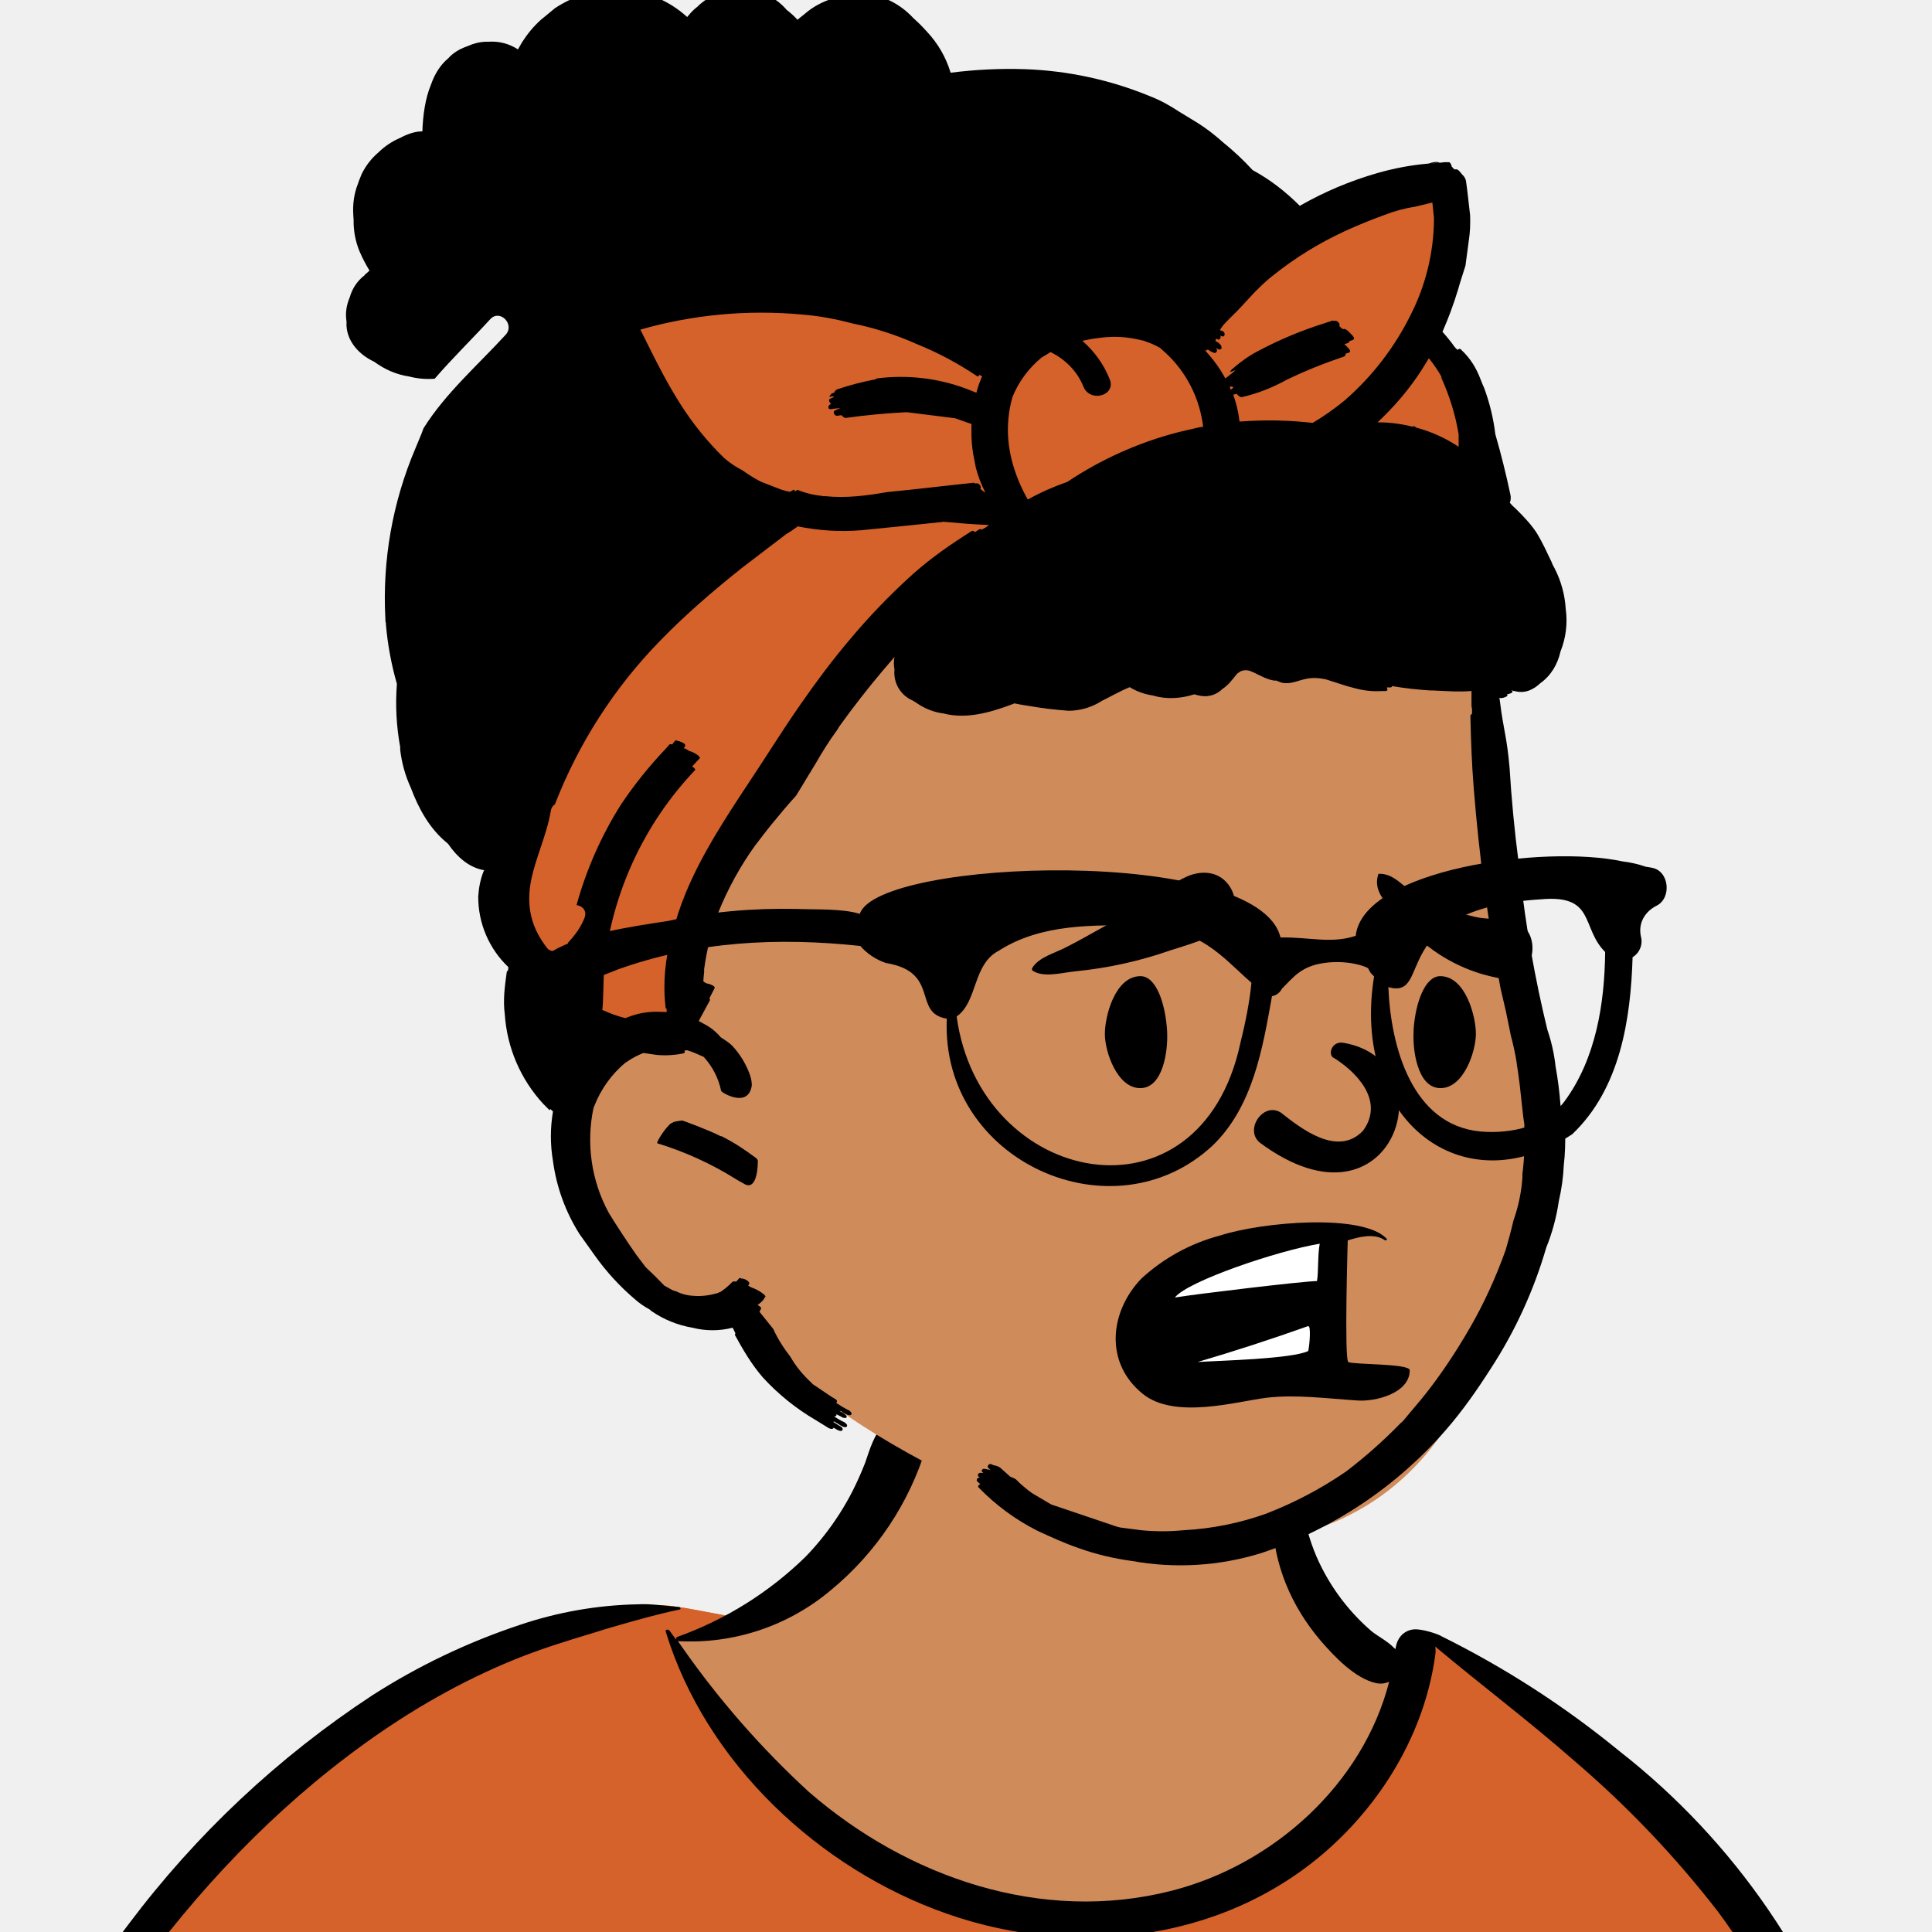
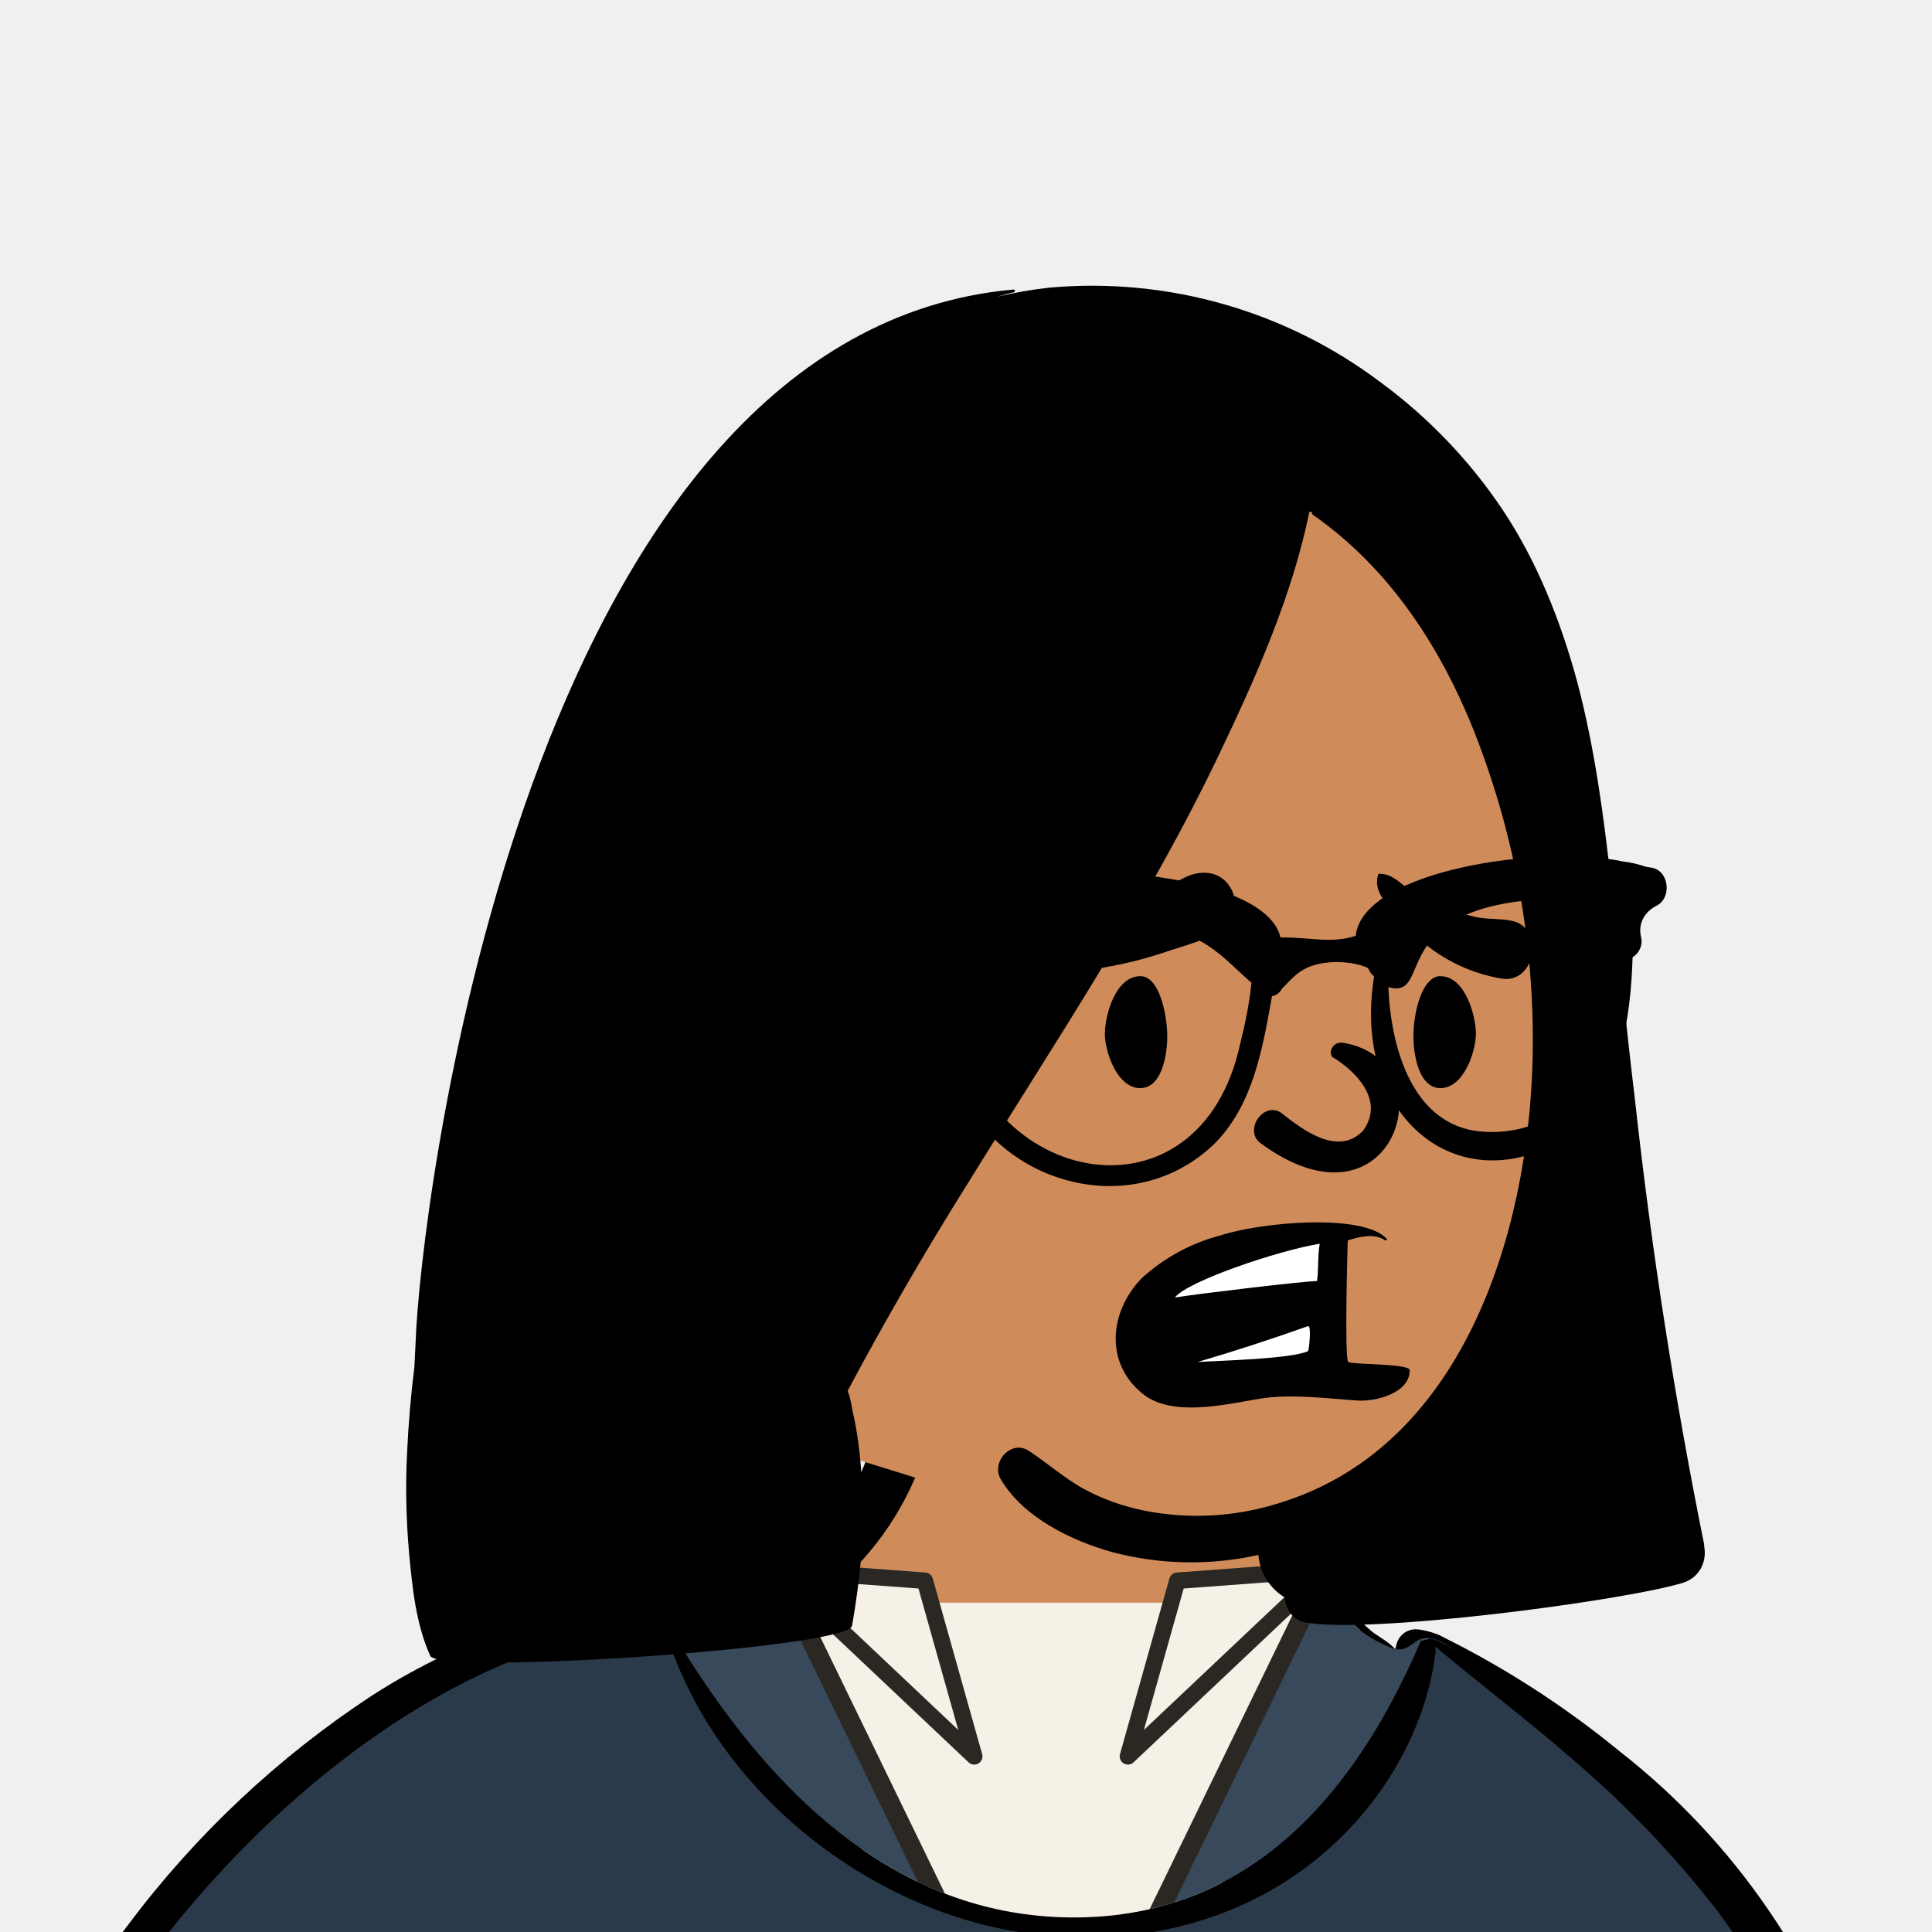
<svg xmlns="http://www.w3.org/2000/svg" viewBox="0 0 704 704" fill="none" shape-rendering="auto" width="512" height="512">
  <mask id="viewboxMask">
    <rect width="704" height="704" rx="0" ry="0" x="0" y="0" fill="#fff" />
  </mask>
  <g mask="url(#viewboxMask)">
    <g fill-rule="evenodd" clip-rule="evenodd">
      <path d="M705.3 1074a2351.1 2351.1 0 0 1-15.6-101c-1-7.7-2.5-16.4 2.7-22 7.3-8 14-14.8 14.8-26.2.8-10.7-2.8-22.4-5-32.8a809.4 809.4 0 0 0-17.3-64.7c-6.6-21.7-13.9-43.2-21.3-64.6-6.9-20-13.5-40.3-22.5-59.5-17-36.5-46-63.5-81.6-81.6-9-4.5-27-20.5-36.3-24-8.5-3.4-8.5 6.3-16.9 2.6-6.7-2.9-13-6.7-16.7-13.2-4-7-14.3-16.9-15.9-25-3.3-17.4.3-32.2-12-45.3a90 90 0 0 0-41.1-23.8c-33.7-9.3-78.5-2.8-98.8 28.5-9.7 14.9-13 33-26.2 45.1-11.4 10.7-8.8 18-23.6 23.4-.9.3-23.6-4.5-24.4-4.2-16.2-3.5-31.7 6.2-46.5 11.8a325.4 325.4 0 0 0-63 32.3 399.2 399.2 0 0 0-102.3 98.5 482.5 482.5 0 0 0-76.4 161c-1.7 6.4-3.5 13-1.5 19.4 1.7 5.3 5.4 9.2 9.8 12.4 6 4.3 18 7 17.7 15.7-.1 6.6-2.4 13.5-3.5 20-1.3 7.7-2.3 15.5-3.4 23.2-4.8 35.4-8.6 71-10.3 106.6a920 920 0 0 0-.5 106c.1 2.3.8 4.5 2 6.2-1 .4-1.2 2.4.1 2.7l2.7.5a12 12 0 0 0 7 2.4l5.5.2c19.3 4 38.6 7.9 58.1 10.8 23.8 3.5 47.6 6.3 71.5 8.7 49.2 4.8 98 3.2 147.1.6a1877 1877 0 0 1 147.4-2c49.2 1.4 98.4 3.5 147.6 4.4 55 1 110-.5 164.8-5 7.5-.5 12.2-6.5 10.7-14-8.9-44.7-19-89.1-27-134Z" fill="#d08b5b" />
-       <path d="m201 597.5 1.2-.4c14.5-5.7 29.6-14.8 45.4-11.4.5-.2 10.8 1.9 17.9 3.2l-6.7 7L247 598c40.7 67.1 88.8 100.7 144.3 100.7 55.5 0 97.7-33.6 126.4-100.7l4-1c.4 0 1 .2 1.5.4 9.3 3.6 27.4 19.6 36.3 24.1 35.6 18 64.5 45 81.6 81.6 8.7 18.6 15.2 38 21.8 57.5l.7 2c7.4 21.4 14.7 43 21.3 64.6 6.3 20.4 12 41 16.6 61.8l.7 2.9c2.2 10.4 5.8 22 5 32.8a29 29 0 0 1-3 10.7l-80.4 29 38.4 261.3c-35.1 1.5-70.3 2-105.5 1.3-49.2-.9-98.4-3-147.6-4.3-47.7-1.2-95.3-.7-143 1.7l-12 .6a946.3 946.3 0 0 1-139.5-1l-3.1-.3v-38.3l16.3-212.9-83-15.6-81.3-39.5a21.7 21.7 0 0 1-5.6-8.8c-1.9-6-.5-12 1-18l.5-1.3a492.8 492.8 0 0 1 76.4-161A399.3 399.3 0 0 1 138 629.7c19.8-13 40.9-23.9 63-32.3Z" fill="#d4622a" />
+       <path d="m201 597.5 1.2-.4c14.5-5.7 29.6-14.8 45.4-11.4.5-.2 10.8 1.9 17.9 3.2l-6.7 7L247 598c40.7 67.1 88.8 100.7 144.3 100.7 55.5 0 97.7-33.6 126.4-100.7l4-1c.4 0 1 .2 1.5.4 9.3 3.6 27.4 19.6 36.3 24.1 35.6 18 64.5 45 81.6 81.6 8.7 18.6 15.2 38 21.8 57.5l.7 2c7.4 21.4 14.7 43 21.3 64.6 6.3 20.4 12 41 16.6 61.8l.7 2.9c2.2 10.4 5.8 22 5 32.8a29 29 0 0 1-3 10.7l-80.4 29 38.4 261.3c-35.1 1.5-70.3 2-105.5 1.3-49.2-.9-98.4-3-147.6-4.3-47.7-1.2-95.3-.7-143 1.7l-12 .6a946.3 946.3 0 0 1-139.5-1l-3.1-.3v-38.3l16.3-212.9-83-15.6-81.3-39.5a21.7 21.7 0 0 1-5.6-8.8c-1.9-6-.5-12 1-18l.5-1.3a492.8 492.8 0 0 1 76.4-161A399.3 399.3 0 0 1 138 629.7c19.8-13 40.9-23.9 63-32.3Z" fill="#2b3a4a" />
      <path d="M232.2 584.6c5.1-.3 10.3.6 15.4 1 .4.1.6.8 0 .9-9 1.9-18 4.5-26.9 7.1l-3.8 1.2c-10 3-19.8 6-29.6 10-19.4 7.9-37.8 18.5-54.8 30.8C67.2 682.8 20 754.3-9.9 828.3a526 526 0 0 0-24.3 77c-.4 1.6-2 5.4-1 7 .7 1.3 3.6 2.1 5 2.9l4.5 2.3 25.2 12.9 2.3 1.1c38 18.6 78.4 34.4 121 35.5l.4-3.7a342 342 0 0 1 9.9-60c.3-1 1.6-.6 1.7.3 3 23.1 2 46.4 1 69.7-1.8 41-4.3 82.2-6.5 123.3-1.2 20.6-2.6 41-3.9 61.7-1.3 20.5-1.7 41.6-4.7 62-.6 4.6-6 7-10 6.6-4.4-.5-7.9-4.5-8-9 0-11.9 1.5-24 2.4-35.8l2.5-33.8c3.1-41.1 6.8-82.2 10.2-123.3a4771 4771 0 0 1 3.8-43.7C76.4 979.8 34.2 963-6.1 943.5c-.6 13.2-2 26.5-3.4 39.6-3.8 36.8-7.1 73.6-9.6 110.5a2254.2 2254.2 0 0 0-4.2 92.7l-.2 7c0 4.4-.5 8.5-4.3 11.7-3.7 3.3-8.9 3.5-12.6 0-5-4.6-4.2-10.9-4-17.1a1675.6 1675.6 0 0 1 1.8-47.2 1321 1321 0 0 1 10.5-109.5l2-14c3.5-26 7.5-52.7 15.5-77.9-3.1-1.5-6.2-3-9.3-4.7-5.5-2.7-11.2-5.4-16.6-8.4-4.2-2.5-7.9-5.8-9-10.8-1.4-5.5.6-11.5 2-16.9v-.4a502 502 0 0 1 26.6-80 523.2 523.2 0 0 1 67.8-117 353.8 353.8 0 0 1 88.7-83.3 239 239 0 0 1 53.8-25.7 142.6 142.6 0 0 1 42.8-7.5Zm90.1-66c6-6.5 18.1.2 15.2 8.8a108.2 108.2 0 0 1-34.7 52A79.4 79.4 0 0 1 247 598l1.7 2.4a321.1 321.1 0 0 0 46.1 52.6c36 31.2 84.8 48 132 36 37.1-9.4 69.8-38.8 79.4-76.2-1.3.6-3 .9-4.8.5-7.7-1.7-15.3-9.8-20.3-15.6-5.3-6.3-9.5-13-12.6-20.7-5.6-14-7.4-32.1.3-45.7 1-1.7 3-.7 3.3 1l.3 2.5c1.5 12.7 3.3 25 9.3 36.6a76 76 0 0 0 18.2 23.1c2.6 2 5.8 3.6 8.1 6l.5.4c.6-5 4.1-7.3 7.6-7.2 3.3.2 7.3 1.6 8.8 2.3l.1.1a341 341 0 0 1 65.1 42 259 259 0 0 1 88.4 129c7.5 25.3 11.8 51.4 16.3 77.4l2.8 16c4.2 23.9 8.9 48.4 18.4 70.7 2.5 5.7.6 11.1-5.5 13.4A1493 1493 0 0 1 688 953c3.7 16 6 32.5 8.7 48.5 6 34.1 13.2 68 19.4 102 3.2 17.5 6.1 35 9.3 52.3l4.7 25.2 2.4 13.6.1.7c.5 2.4 1 4.9.4 7.3-.8 2.7-2.9 4.6-4.8 6.6-1.6 1.6-3.8 1.6-5.7.7l-.7-.3c-3.4-1.6-6-3.2-7.3-7-.7-2.5-1-5.2-1.5-7.7a3535.6 3535.6 0 0 1-7.8-43.6l-1.6-9.1c-5.2-31.4-10.2-62.9-12.8-94.5-1-14-2.3-28.1-3.5-42.2l-.9-10.5c-1.1-13.3-2.5-27-2.7-40.5l-4.5 1.6L657 964c-5.5 2-12.5 6-18.4 5.2-2.9-.3-5-1.2-6.8-2.9 2 28.8 4.8 57.4 8.5 86a1965.7 1965.7 0 0 0 22 135c.6 3.2 1.4 6.4 1.9 9.6.5 3.7-.5 5.9-2.5 9-1.7 2.4-5 3.7-7.8 2-3.6-2.3-5.5-4.3-6.5-8.4-1-3.7-1.6-7.6-2.3-11.4a1654.2 1654.2 0 0 1-11.4-65.2c-7.8-52-12.7-104.4-15.2-156.8a1388 1388 0 0 1-1.4-77.8c0-13.3.5-26.6 1.4-39.9 1-13.4 3-26.5 4.8-39.8 0-.5.7-.5.7 0 .8 14.9 2.1 29.8 2.8 44.7.6 14.3.9 28.5 1.4 42.8.6 18.7 1.5 37.5 2.7 56.2a9.6 9.6 0 0 1 8.5-3.1c4.7-1 9.7-3.4 14.1-5l16.8-5.5 26.4-8.7a679 679 0 0 1-18-80.8l-2-12.3c-4-24.2-8.5-48.5-15.8-72a229.8 229.8 0 0 0-34.8-68.2 370.2 370.2 0 0 0-52.7-55.3C557 627 539.7 614 523 600c.1.9.2 2 0 3-3.5 25.9-17 50-35.8 67.9-37.7 36-93.6 43.4-142 26.5-46.7-16.3-88-55-102.6-102.8-.3-.8.8-1 1.3-.5l2.4 3.3c0-.4.2-.9.7-1a129 129 0 0 0 46.6-29.2 100.2 100.2 0 0 0 21.3-33.3l.4-1c1.7-5 3.2-10.2 7-14.2Z" fill="#000" />
+       <clipPath id="torsoclip" clip-rule="nonzero">
+         <path d="m201 597.5 1.2-.4c14.5-5.7 29.6-14.8 45.4-11.4.5-.2 10.8 1.9 17.9 3.2l-6.7 7L247 598c40.7 67.1 88.8 100.7 144.3 100.7 55.5 0 97.7-33.6 126.4-100.7l4-1c.4 0 1 .2 1.5.4 9.3 3.6 27.4 19.6 36.3 24.1 35.6 18 64.5 45 81.6 81.6 8.7 18.6 15.2 38 21.8 57.5l.7 2c7.4 21.4 14.7 43 21.3 64.6 6.3 20.4 12 41 16.6 61.8l.7 2.9c2.2 10.4 5.8 22 5 32.8a29 29 0 0 1-3 10.7l-80.4 29 38.4 261.3c-35.1 1.5-70.3 2-105.5 1.3-49.2-.9-98.4-3-147.6-4.3-47.7-1.2-95.3-.7-143 1.7l-12 .6a946.3 946.3 0 0 1-139.5-1l-3.1-.3v-38.3l16.3-212.9-83-15.6-81.3-39.5a21.7 21.7 0 0 1-5.6-8.8c-1.9-6-.5-12 1-18l.5-1.3a492.8 492.8 0 0 1 76.4-161A399.3 399.3 0 0 1 138 629.7c19.8-13 40.9-23.9 63-32.3Z" />
+         <path d="M705.3 1074a2351.1 2351.1 0 0 1-15.6-101c-1-7.7-2.5-16.4 2.7-22 7.3-8 14-14.8 14.8-26.2.8-10.7-2.8-22.4-5-32.8a809.4 809.4 0 0 0-17.3-64.7c-6.6-21.7-13.9-43.2-21.3-64.6-6.9-20-13.5-40.3-22.5-59.5-17-36.5-46-63.5-81.6-81.6-9-4.5-27-20.5-36.3-24-8.5-3.4-8.5 6.3-16.9 2.6-6.7-2.9-13-6.7-16.7-13.2-4-7-14.3-16.9-15.9-25-3.3-17.4.3-32.2-12-45.3a90 90 0 0 0-41.1-23.8c-33.7-9.3-78.5-2.8-98.8 28.5-9.7 14.9-13 33-26.2 45.1-11.4 10.7-8.8 18-23.6 23.4-.9.3-23.6-4.5-24.4-4.2-16.2-3.5-31.7 6.2-46.5 11.8a325.4 325.4 0 0 0-63 32.3 399.2 399.2 0 0 0-102.3 98.5 482.5 482.5 0 0 0-76.4 161c-1.7 6.4-3.5 13-1.5 19.4 1.7 5.3 5.4 9.2 9.8 12.4 6 4.3 18 7 17.7 15.7-.1 6.6-2.4 13.5-3.5 20-1.3 7.7-2.3 15.5-3.4 23.2-4.8 35.4-8.6 71-10.3 106.6a920 920 0 0 0-.5 106c.1 2.3.8 4.5 2 6.2-1 .4-1.2 2.4.1 2.7l2.7.5a12 12 0 0 0 7 2.4l5.5.2c19.3 4 38.6 7.9 58.1 10.8 23.8 3.5 47.6 6.3 71.5 8.7 49.2 4.8 98 3.2 147.1.6a1877 1877 0 0 1 147.4-2c49.2 1.4 98.4 3.5 147.6 4.4 55 1 110-.5 164.8-5 7.5-.5 12.2-6.5 10.7-14-8.9-44.7-19-89.1-27-134Z" />
+       </clipPath>
+       <g clip-path="url(#torsoclip)">
+         <polygon points="265,584 501,584 383,800" fill="#F6F1E7" />
+         <polygon points="223,574 287,580 389,790 389,840" fill="#37495B" stroke="#2B2823" stroke-width="7" stroke-linejoin="round" />
+         <polygon points="543,574 479,580 377,790 377,840" fill="#37495B" stroke="#2B2823" stroke-width="7" stroke-linejoin="round" />
+         <polygon points="283,572 337,576 355,640" fill="#F6F1E7" stroke="#2B2823" stroke-width="6" stroke-linejoin="round" />
+         <polygon points="483,572 429,576 411,640" fill="#F6F1E7" stroke="#2B2823" stroke-width="6" stroke-linejoin="round" />
+       </g>
    </g>
    <g transform="matrix(.99789 0 0 1 156 62)">
      <g fill-rule="evenodd" clip-rule="evenodd">
-         <path d="M120.4 26.5c63-3.4 118.9-21.1 163.2 18.5 0 0 71.8-53.6 83.8-33.2 8 13.7-3.1 32-.2 49 19.5 33 18.4 89.2 19.5 102.4 2.8 33.1 20.2 157.9 20.2 187.5 0 15.1-12.4 54.7-20.2 76.8-17.3 49-50.3 74-104.4 74-54 0-142.4-45.2-170.7-85.3-2.5-3.5-18.5 6.7-35.3-11C58 385.7 48 349 48 327c0-27.8-18-47.1-15.9-82.8 4.7-79.5 21-214 88.3-217.8Z" fill="#d08b5b" />
-         <path d="M367.4 11.6c8 13.7-3 32 0 49 7.4 12.7 11.9 29 14.6 44.8l-14.8 7.8-5.4.8c-88.2 13-144.6 24.7-169 35.1-24.6 10.5-54.5 47.5-89.7 110.8l-1 2-7 47.2-32 9.8-15 7.1c-.4-27.3-18-46.6-16-81.9 4.7-79.5 21-214 88.4-217.8 63-3.4 118.8-21.1 163.2 18.5C331.5 9.1 359.4-2 367.4 11.6Z" fill="#d4622a" />
-         <path d="M113.4-66h2.5l2.7.4a22 22 0 0 1 12 6.8l.2.3a31 31 0 0 1 4.1 3.7l.7-.6 2-1.6c3-2.6 6.6-4.5 10.4-5.6l.5-.1h.3c2.7-1 5.6-1.4 8.4-1.4 3.5-.1 6.9.4 10 1.7 3.9 1.6 7.2 4 10 7 1.8 1.6 3.4 3.2 5 5a37.5 37.5 0 0 1 8.6 14.9 170.7 170.7 0 0 1 27-1.3 132.3 132.3 0 0 1 45.9 9.9c3.6 1.4 7.1 3.3 10.4 5.5l2.8 1.7 4.1 2.5c3.2 2 6.3 4.4 9.2 7A99.8 99.8 0 0 1 301.1 0c6.3 3.4 12 7.8 17.2 13a128.4 128.4 0 0 1 28.2-11.9 98.6 98.6 0 0 1 18.8-3.5l4.1-.3 1.8-.2h1.5c.4-.1 1 .9 1 1.3l.1.3.9 1h.8c.7 0 1.6 1.3 2.1 1.9l.4.4a4 4 0 0 1 1 2c.6 4.1 1 8.3 1.5 12.5.1 3.1 0 6.2-.5 9.3l-1.2 9-2 6.3-.7 2.4c-1.6 5.3-3.5 10.4-5.7 15.4 1.6 1.8 3.1 3.6 4.5 5.6l1 1 .4-.3c.5-.2.8 0 1.1.4 3.2 3 5.4 6.6 6.9 10.6l.8 2 .5 1.1a73.7 73.7 0 0 1 4.1 16.9 312 312 0 0 1 5.5 22 5 5 0 0 1-.2 3l.9 1 1.6 1.5c2.7 2.7 5.5 5.6 7.5 8.8 2 3.3 3.6 6.9 5.3 10.4l.3.8.8 1.5a37 37 0 0 1 4 14.6 30.3 30.3 0 0 1-1.9 15.6c-1 4.6-3.5 8.8-7.3 11.5-.9.8-1.7 1.5-2.7 2a8.4 8.4 0 0 1-6.8.9h-.3l-.8-.3c.4.3.6.7 0 1a5 5 0 0 1-1.6.5c.2.3.2.6-.2.8-1 .5-1.8.7-2.6.5l.2 1.4c1.3 10.5 2.5 12.6 3.5 24 .7 11.5 1.8 23 3.3 34.5l.5 4.2a444.4 444.4 0 0 0 10 56.8c1.5 4.4 2.5 8.8 3 13.4a133 133 0 0 1 1.8 14.1c1.1 3 1.7 6.1 1.7 9.3.1 4.2 0 8.4-.5 12.6-.2 4.4-.8 8.7-1.8 13a73.5 73.5 0 0 1-4.6 17 164.8 164.8 0 0 1-20.2 44c-5 7.8-10.3 15.4-16.4 22.4A153.4 153.4 0 0 1 304 504a99.8 99.8 0 0 1-47 2.8 96 96 0 0 1-19.5-4.7c-5.2-1.8-10-4-15-6.3a80 80 0 0 1-21.4-15.7c-.5-.4-.2-1 .4-1.2h.2l-.7-.7-.2-.1-.3-.3c-.4-.4 0-1.1.3-1.3h.5v-.2l-.1-.2h-.2c-.5-.5-.2-1.2.4-1.4h1.3l.2.1-.4-.3c-.6-.5-.4-1 .3-1.3.6 0 1.1.2 1.7.3h.4l.6.3-1-1c-.4-.2 0-1 .3-1.2.4-.3 1.2 0 1.6.3.9.1 2 .5 2.5.9l3.7 3.3c.8.3 1.5.6 2.1 1 1.4 1.5 3 2.8 4.5 4l1.1.8.6.4 6.6 3.9 24 8.1 1.2.3 7.7 1c5.2.5 10.3.5 15.4 0a106 106 0 0 0 30.1-6 141.3 141.3 0 0 0 29.3-15.4 181.4 181.4 0 0 0 19.8-17.5l.9-.8 5.3-6.3 1.6-1.9c6.6-8.1 12.5-17 17.7-26 5.2-9 9.5-18.5 13-28.3 1-3.5 2-7 2.8-10.6a58.3 58.3 0 0 0 3.3-15.8v-1.4l.1-.7a85.7 85.7 0 0 0 .6-8.4v-8.7l-.1-.8-.3-2-1.3-11.8-.6-4.5-.4-2.6-.2-1.5a99 99 0 0 0-1.7-8l-.3-1.1-1.8-8.8-2-8.6a681.6 681.6 0 0 1-9.8-73.1c-.7-8.6-1-17.3-1.2-26 0-.4.2-.7.6-.9v-1.6c-.1-1.5-.1.3-.2-1.4v-5.3c-5.3.4-8.9 0-14-.2h-1c-4.7-.3-9.4-.8-14-1.6 0 .3-.2.4-.5.5h-1.4l.2.7c0 .3-.1.5-.5.6h-1.3a30.2 30.2 0 0 1-10-1l-3-.8-7.5-2.4c-2.6-.6-5.3-.8-8-.1-3 .7-5.4 2-8.5 1.2l-1.8-.7h-.8c-3.2-.5-6-2.5-9-3.6a5 5 0 0 0-3.2.2l-.3.2-1 .7-1.2 1.5-.6.7a15 15 0 0 1-3.6 3.4 9.1 9.1 0 0 1-6.2 2.6c-1.3 0-2.7-.3-4-.7-5 1.6-10.3 1.9-15.3.4a22.1 22.1 0 0 1-8.3-3c-3.5 1.4-6.9 3.4-10.2 5l-.8.5A22.7 22.7 0 0 1 234 197a139.8 139.8 0 0 1-14.8-1.8l-.7-.1-2.4-.4-2-.4-1 .4c-8 3-16.7 5.4-24.8 3.3a22 22 0 0 1-10-3.9l-1.3-.8h-.1l-.1-.1a11 11 0 0 1-6.5-11.2c-.3-1.5-.3-3 0-4.6l-4.3 5a334.7 334.7 0 0 0-15.7 20.1l-1 1.6c-2.8 3.8-5.3 7.8-7.6 11.8l-7.3 12c-3.2 3.5-6.3 7.2-9.4 11l-1.2 1.5-4.4 5.7a116.5 116.5 0 0 0-13.4 24.3 97.3 97.3 0 0 0-5.2 20.7v1a60 60 0 0 0-.3 3.5l.7.5.7.3.6.1c1 .3 2.5 1 2.1 1.6l-1.9 3.7c.2.2.3.5.2.7l-4 7.4v.2l3.1 1.7c2 1.2 3.5 2.6 4.9 4.2 1.4.9 2.8 1.8 4 2.9a30.5 30.5 0 0 1 6.8 11.3c.3 1 .5 2.1.5 3.3-1.2 8.5-11 2.7-11.2 2a26 26 0 0 0-6.3-12.3l-.1-.1c-2-.9-4-1.8-6-2.4l-1 .1c.3.5.1 1-.6 1.1-3.1.6-6.3.8-9.5.5l-4.9-.7c-2 .8-4 1.8-5.7 3l-.6.4h-.1A38.8 38.8 0 0 0 60.7 341l-.3.7A55.7 55.7 0 0 0 66 380 316 316 0 0 0 76 395.2l3.4 4.5a172 172 0 0 1 6.9 6.8l3.1 1.7 1.3.4c2 1 4.1 1.5 6.4 1.6 3 .2 5.8-.2 8.6-1l.6-.3.4-.1c1.5-1 3-2.2 4.3-3.6.3-.3.8-.3 1.5-.2l1-1.1c.2-.3.6-.3.9 0 1-.2 3.5 1.3 2.8 2l-.3.6 1.3.7c2 .6 5.2 2.7 5 3.3h-.1c-.5 1-1.1 1.8-2 2.4l-.2.2-.6.4c.9.5 1.6 1.1 1.2 1.5l-.5 1 5 6.2c1.7 3.7 3.8 7 6.3 10.2 2 3.5 4.5 6.5 7.5 9.3l.7.7 6.7 4.5 1 .6c.5.3 1.4.7 1 1.5l-.2.2c1.5 1 3 1.9 4.6 2.7h.1c.6.5 1.4 1.2.6 1.7-.7.5-2.6-.8-3.5-1.4l-.6-.1.9.5.4.2c.4.3 2.1 1.4 1 1.9-.7 0-1.2-.1-1.7-.5l-1.8-.9c.2.3.2.6-.3.8a3 3 0 0 1-.5 0c1.2.8 2.4 1.5 3.7 2.1l.2.1c.5.4 1.3 1 .7 1.6-.7.6-2.6-.7-3-1l-1.5-.9a1 1 0 0 1-.4.1l1.3.8.6.4c.8.4 1.9 1 1.5 1.8-.4.7-1.6.1-2.3-.3l-.8-.5-.1-.1v.1c-.5.7-1.4.3-2 0l-.6-.4-2.6-1.6-1.3-.8a82.6 82.6 0 0 1-19.3-15.5c-4.1-4.7-7.3-10.1-10.3-15.6l.2-.6-1-2a29.6 29.6 0 0 1-14.7 0 37.3 37.3 0 0 1-15-6.1l-.7-.6c-1.9-1-3.6-2.2-5.2-3.6a87 87 0 0 1-14.8-16.1l-5.5-7.7a66 66 0 0 1-9.7-26.6 53.5 53.5 0 0 1 0-18.1l-1-.9c0 .3-.2.5-.3.4l-2.3-2.3a53.3 53.3 0 0 1-14-32.6c-.7-5.2 0-10.2.7-15.3 0-.3.2-.5.5-.7l.1-1.2a35.2 35.2 0 0 1-11-25.7c.2-3.2.8-6.4 2-9.3l.2-.3c-5.5-.9-9.9-4.8-13.2-9.6l-.8-.7c-6-5-10-12.2-12.8-19.7a46 46 0 0 1-3.9-13.9v-1a89 89 0 0 1-1.2-23 114.8 114.8 0 0 1-4-21.5v-.5l-.2-1v-.6a139 139 0 0 1 11-62.3l2.2-5.3.7-1.9c8-12.8 20-23.2 30-34.1 3.5-3.8-2.1-9.5-5.6-5.7C16 61.6 8.8 68.6 2.4 76a28.1 28.1 0 0 1-9.3-.8c-4.7-.7-9-2.6-12.8-5.4-5.2-2.4-9.7-7-10.1-13v-1.7c-.5-3 0-6 1.2-8.8a15.2 15.2 0 0 1 5.4-8l.1-.2.7-.6 1-.9a54.8 54.8 0 0 1-3.6-6.9 28.4 28.4 0 0 1-2.2-11.5l-.1-1.5c-.3-4 .2-8.1 1.7-11.8l.3-.9 1-2.5c1.5-3.1 3.6-5.8 6.2-8a25.6 25.6 0 0 1 8-5.3c2.2-1.2 5-2.2 7.2-2.3h.8c.2-5.7 1-12 3.2-17.2 1.3-3.7 3.3-7 6.3-9.5C9-42.6 11.2-44 13.9-45l.5-.2h.1a17 17 0 0 1 7.7-1.6A17.3 17.3 0 0 1 32.8-44l1.5-2.6c2-3.1 4.2-5.8 7-8.3l1-.8 4-3.3c3.2-2.1 6.6-3.8 10.2-4.8 4.1-1.5 8.5-2.2 12.8-2h1.5a38.6 38.6 0 0 1 23.8 10c.8-1 1.7-2 2.8-3l1-.8.7-.7c1.2-1 2.5-2 3.9-2.8 1.5-.9 3.2-1.5 5-1.9 1.7-.6 3.5-1 5.4-1ZM92.8 346.3c.2 0 9.5 3.4 14 5.7h.3c5.3 2.7 8 4.6 12.7 8 .3.3.6.6.6 1 0 4.9-1.2 11-5.3 8.2l-1.8-1-1-.6c-9-5.6-18.5-9.9-28.6-13-.7-.2 4.4-8 5.8-7.5-.8-.3 3.2-.8 3.3-.8Zm95-218.1a4591.5 4591.5 0 0 1-29.5 3 81.9 81.9 0 0 1-23.3-1.4c-1.4 1-2.8 2-4.2 2.8l-15.9 12.1c-10.6 8.4-21 17.3-30.4 27a176.8 176.8 0 0 0-38.2 59.4c-.7.4-1.3 1.2-1.5 2.4-1.5 9-5.8 17.4-7.4 26.4-1.5 9 .5 16.5 6.1 23.6 1.2 1.5 3.7 1.4 5.2.4.3.7 1.8.6 2.4-2.4 2.5-2.7 4.6-5.5 6-9 1-2.6-.7-4.4-2.9-4.7a136.8 136.8 0 0 1 16.2-36.6 151.8 151.8 0 0 1 16.5-20.5l1.2-1.4c.2-.2.5-.2 1 0l1-1.3c.4-.4.8-.2 1 0 .7 0 1.8.6 2.2.8.6.4.8.9.3 1.5l-.3.3c.7.2 1.4.6 1.9 1 1.8.4 4.4 2.1 4 2.7l-2.8 3c.8.5 1.3 1 1.1 1.3A122.8 122.8 0 0 0 64.3 290v.7c-.3 3.5-.3 13-.7 15.3A49.6 49.6 0 0 0 72 309l.8-.3a28.1 28.1 0 0 1 11.6-2h.6l2.1.1v-1.2c-.3 0-.4-.3-.4-.5a66.2 66.2 0 0 1 2.3-26.2 107 107 0 0 1 5.1-15.6c6-14.4 14.6-27.4 23.2-40.4 6.3-9.4 12.2-19 18.8-28.4 5.5-7.9 11.3-15.7 17.5-23a235 235 0 0 1 23.3-24.2c6.7-6 14-11 21.6-15.8.3-.2.8 0 1.2.4l1.2-.8.6-.3c.2-.1.4 0 .6.2l1.5-.8 1.2-.9c-5.7-.2-11.3-.7-16.9-1.2Zm70.5-66.7c-4.5-.9-9-1-13.7-.3-1.9.2-3.8.6-5.7 1 4.3 3.7 7.8 8.5 10 14 2.4 6-7.2 8.6-9.6 2.7-2.3-5.7-6.7-10-12-12.6l-3.3 2a36.4 36.4 0 0 0-10.6 14.3 41.4 41.4 0 0 0-1.5 8c-1 10.3 2 20.4 7 29.3h.3c4.5-2.5 9.3-4.6 14.2-6.3a132.6 132.6 0 0 1 40.1-18l1.2-.3 6.9-1.6 1.4-.2-.2-1.5a43.6 43.6 0 0 0-15.3-27v-.1c-1.7-1-3.5-1.8-5.3-2.4l-.7-.3-3.2-.7Zm-121.9-8.9a161.3 161.3 0 0 0-58.9 5.5l2.3 4.6c3.8 7.7 7.7 15.3 12.3 22.5a108.3 108.3 0 0 0 15.9 19.6c2 1.8 4.3 3.3 6.8 4.6 2 1.4 4 2.7 6.1 3.8l.8.4 7.5 2.9 1.2.3.6.2 1.2.2.8-.5.5-.2c.2-.1.4.1.4.3v.3l1-.6a31.3 31.3 0 0 0 9 2.2h.1v.1h1.1c7.5.8 15.1-.2 22.6-1.5 10.5-1 21-2.3 31.6-3.4.2 0 .3.1.3.3l.7-.1c1-.1 2 1.5 1.3 2l1.5 1.2h.3a43.5 43.5 0 0 1-3.4-8.9l-1-5.2a47.3 47.3 0 0 1-.6-8.5v-2.2l-6-2.1-17.6-2.2a249.4 249.4 0 0 0-22.4 2.1c-.3 0-1-.4-1.4-1l-1.7.2c-.9.1-1.8-1.6-.6-2l1.2-.5.7-.2h-.8c-1 0-2 .2-2.8.3-1.2.1-1-1.4-.1-1.8h.4c-.7-.5-1.3-1.7-.5-2l.2-.1 1.1-.5v-.3l-1.6.2c-.1 0 .6-1 1-1.3l.8-.2c0-.4.7-1.1 1-1.2a102.8 102.8 0 0 1 14.2-3.7c0-.2.2-.3.3-.3a68.4 68.4 0 0 1 32.6 3.7l1 .4 2.8 1.1a40.3 40.3 0 0 1 2.1-6l-1-.5c-.1.4-.6.7-.8.5-7-4.7-14.3-8.6-22-11.7a112.8 112.8 0 0 0-23.8-7.6c-6-1.6-12-2.7-18.3-3.2Zm229 16-2.6 4.2c-4.5 7-10 13.4-16.1 19.1a50 50 0 0 1 12.8 1.6c.2-.2.4-.3.6-.2l.7.5a52.6 52.6 0 0 1 15.5 7v-4.6a82 82 0 0 0-6.3-20.5v-.5c-1.3-2.3-2.9-4.6-4.6-6.7Zm1.3-56.8-6.2 1.5c-3.9.6-7.6 1.6-11.2 3a188 188 0 0 0-14.7 6c-9.3 4.3-18.1 9.7-26.1 16.1l-1.5 1.2a79.2 79.2 0 0 0-5.2 4.9l-5.2 5.6c-2.1 2.3-4.5 4.3-6.5 6.7l-1 1.5 1.1.4c1 .4.8 2.1-.1 1.9l-1-.3c.2.1.3.3.3.4 0 .5-.3 1.2-1 1l-.7-.3-.2 1h.2c.7.2 2 1.3 2 2 .2.5-.2 1-.8 1l-1.3-.6c.3.3.5.6.5.8 0 .5-.4 1.1-1 1a7 7 0 0 1-2.4-1.3c-.2.3-.5.5-.7.4l-.4-.1.3.3.2.2c2.7 3 5.1 6.2 7 9.8l.4-.3 2.8-2.2.3-.3.2-.2-2 .7c.1-.3.6-1 .8-1.1 3-2.6 6-4.8 9.5-6.6a141.6 141.6 0 0 1 24.5-10.2l2.7-.9c.2 0 .3 0 .3.2l.4-.1c.9-.3 2.3 1.2 1.7 1.9l1 .9.2.2h.3c.7-.3 1.9.8 2.6 1.6l.6.6c.4.5 1.3 1.4.2 1.8l-1.2.4c0 .3-.1.5-.5.7l-1.3.4.7.7.4.4c.5.5 1.5 1.5.6 2h-.1l-1.2.4c.1.4 0 .7-.5 1-7.1 2.4-14.2 5.2-21 8.5-5.1 2.8-10.6 5-16.3 6.3-.4.2-1.5-.5-1.9-1.2l-.8.2-.5.1a44 44 0 0 1 2.3 9.8l3.4-.2c7.7-.4 15.6-.2 23.3.7a93 93 0 0 0 11.7-8.2 100.3 100.3 0 0 0 24-31 78 78 0 0 0 8.6-34.8V17.4l-.6-5.7Zm-73.2 67-.8.2.4 1 1-.8c-.2 0-.4-.2-.6-.4Zm71.8-81.2c1.8-.6 3.2-.8 4.1-.3-1.4 0-2.7.2-4 .3Z" fill="#000" />
+         <path d="M407.3 307.8c-1.7-78.6-21.3-165.6-88.4-214.1-4.3-3.1-10.7-1.6-14.2 2-3 .5-5.6 2.2-7.4 5.5A4238.1 4238.1 0 0 1 172 314.9c-28.2 45.3-62.4 90.6-66.9 145.4-.8 1-8 9.3-3.8 8.7 1.9-1 3.8-1.8 5.8-2.4 5.4 7.8 17.8 6.6 20.8-2.3 10.2.3 20.4 3 30.2 6 24 7.5 48.3 15 72.8 20.7 80.6 21.4 167.3-5.9 173.7-99.9 8.7-12.2 4-66.5 2.7-83.3Z" fill="#d08b5b" />
+         <path d="M466 501a1825.5 1825.5 0 0 1-25.3-162.2c-3.2-26.3-5.7-52.7-8.7-79-2.7-24.5-6-49.1-12.3-73-6-22.2-14.7-44.2-27.5-63.3a187 187 0 0 0-44.4-46.2A175.3 175.3 0 0 0 227 42.8c-6.5.7-12.8 1.8-19.1 3.3 2-.6 4-1.2 6-1.6.7-.2.4-1-.2-1C40.2 59.2-.6 360.9-4.3 421.7L-5 436a401.5 401.5 0 0 0-2.7 31.8c-.6 12.2-.3 24.5.8 36.7 1.2 12.5 2.5 25.4 7.7 36.9 3.2 7 152.4-2.7 154-11 3-17 4.7-34.3 3.7-51.5-.5-8.2-1.3-16.4-3-24.5-.6-2.2-1-6.3-2.3-9.6a1235 1235 0 0 1 44-75.8c32-51.7 66.1-102.4 92.3-157.5 13.2-27.6 26.1-56.8 32.3-87l1 .1c-.1.4 0 .8.3 1 28.5 19.8 47.6 49.6 59.9 81.6a305.5 305.5 0 0 1 20.3 117.2c-1.6 63.3-25.6 141.6-93.5 161.6a99.2 99.2 0 0 1-48.1 2.5c-7.5-1.5-14.8-4-21.6-7.6-7.5-4-13.7-9.6-20.7-14.2-6.4-4.3-14 4-10.3 10.3 8.2 13.9 25.7 22.4 40.8 26.6a113.2 113.2 0 0 0 53.3 1 20 20 0 0 0 9.6 15.5c.2 4 2.8 8 7 9 22.5 4.6 115.9-7.6 138.3-14.3 6-1.8 9.1-7.7 7.8-13.7" fill="#000" />
      </g>
    </g>
    <g transform="translate(315 248)">
      <g fill-rule="evenodd" clip-rule="evenodd">
        <path d="M105.8 231.1c4.6-14 54.2-34.8 62.6-28.8 8.3 6-2.5 49.2-2.5 49.2s-46.2 4.8-49.5 2.4c-3.3-2.4-15.2-8.7-10.6-22.8Z" fill="#fff" />
        <path d="M190.3 203.4c.3.3-.3.8-.7.5-3.8-2.7-9.8-1.1-13.5.1 0 0-1.3 43.3.2 44.3s22.4.5 22.4 3c0 8.4-12.6 11.6-19.4 11-10.8-.7-21.9-2.2-32.6-1-10.8 1.3-33.6 8.1-45.3-1.4-14-11.3-12.1-29.9-.5-42a68 68 0 0 1 28.7-15.7c15.5-5 52.1-8.1 60.7 1.2Zm-28.6 31.8a748.9 748.9 0 0 1-40.3 13.1c7.8-.5 34.3-1.1 40.3-4 .6-2.7 1-9.5 0-9Zm4.2-30c-15.2 2.5-48.1 13.6-52.8 19.6 7.1-1.2 47.2-6 51.8-6 .6-3.5.2-9.6 1-13.6Zm5-67.8c7.5 4.6 19 15.3 10.8 26.6-9.5 10-23.3-1.4-30-6.6-6.4-4-13.4 6.3-7.6 11 49 36.3 69-29.8 30.5-36.4-4.2-.8-5.8 4-3.8 5.4Zm16.7-67c4.4 0 7 2.8 10.3 5.4 3.4 2.6 7.6 4.7 11.6 6.3 4.1 1.7 8.6 3 13 4 4.5 1 8.7.5 13.2 1.4 12 2.2 9.2 22.2-2.8 21.2a59.6 59.6 0 0 1-30.7-14.5c-3.9-3.2-7.2-7-10.4-11l-.6-.7c-2.9-3.5-5.5-7.1-4-11.8 0-.2.1-.3.4-.3Zm-100 58.3c0-6.4 3.7-21 13-21 5.7 0 9.1 10 9.7 20.2v.4c.3 6.4-1.4 20.2-9.8 20.2S87.7 135.4 87.6 129v-.2Zm135.2 0c0-6.4-3.8-21-13-21-5.5 0-9 9.5-9.7 19.4v.8c-.4 6.1 1.2 20.6 9.8 20.6 8.4 0 12.8-13.1 12.9-19.6v-.2ZM117.7 71.3c5.7-2.4 12.2-1.7 15.7 4.2 3.3 5.5 1 12.3-4.1 15.7-5.1 3.4-12 5.2-17.8 7.1l-.6.2a148.2 148.2 0 0 1-33.7 7.4l-1.6.2c-4.3.5-10.3 2.1-14.2-.3a.8.8 0 0 1-.3-1c2.3-4 8.3-5.5 12.1-7.5 5-2.5 9.8-5.3 14.7-8l14.5-8.5c5-3 10-7.2 15.3-9.5Z" fill="#000" />
      </g>
    </g>
    <g transform="translate(279 400)" />
    <g transform="translate(179 343)" />
    <g transform="translate(203 303)">
      <path fill-rule="evenodd" clip-rule="evenodd" d="M367.1 98.3c-6.7 9-19.2 12-30.7 11-24.8-2.4-32.6-30.6-33.5-52.6 16.7 4.7-1.4-28.5 55.6-32 20-1.8 14.5 10.3 23.4 19.2-.2 18.6-3.3 38.8-14.8 54.4ZM249 77c-14.7 68.6-95 52.3-103.4-9.6 7.8-5.5 5.7-19 15.4-24 15.3-9.8 34.5-9.4 52-9.1 22.2 1.5 28.5 10.7 40 20.8-.6 6.7-2.2 14.7-4 21.9Zm150-63.8-2.4-.4a39 39 0 0 0-8.3-1.9C359.7 4.7 293.7 13.8 291 38c-9 3-17 .4-27.4.6-8-33.5-146.6-28.8-153.3-8.6-6.5-2-16-1.5-23.3-1.8-15.6-.3-31.3 1-46.6 4.4C11.6 37-27.5 42.5-7.6 78.3c3.5 3.5 9.3.7 9.5-4-6.7-17 8.5-19 20.1-24 29-10.4 58.6-11.8 88.5-8.6 2.3 2.7 5.7 5 9.3 6.2 20 3.3 9.5 18.2 22.2 20.3-2.3 51.9 60.6 80.2 97 46.1 14.6-14.2 18.1-35.3 21.5-54.3a5 5 0 0 0 3.6-2.7c4.3-4.3 7-8.2 15.4-9.4 8.5-1.2 15 1.2 16 1.9l.7 1.3c.4.7 1 1.2 1.5 1.7-8.4 51.6 31.7 84.2 72.2 57.5 17.5-16.6 21.3-41.9 22-64.5a6.8 6.8 0 0 0 3-7.7c-1-4.9 1.6-9 5.8-11.1 5.5-2.8 4.6-12.7-1.8-13.8Z" fill="#000" />
    </g>
  </g>
</svg>
